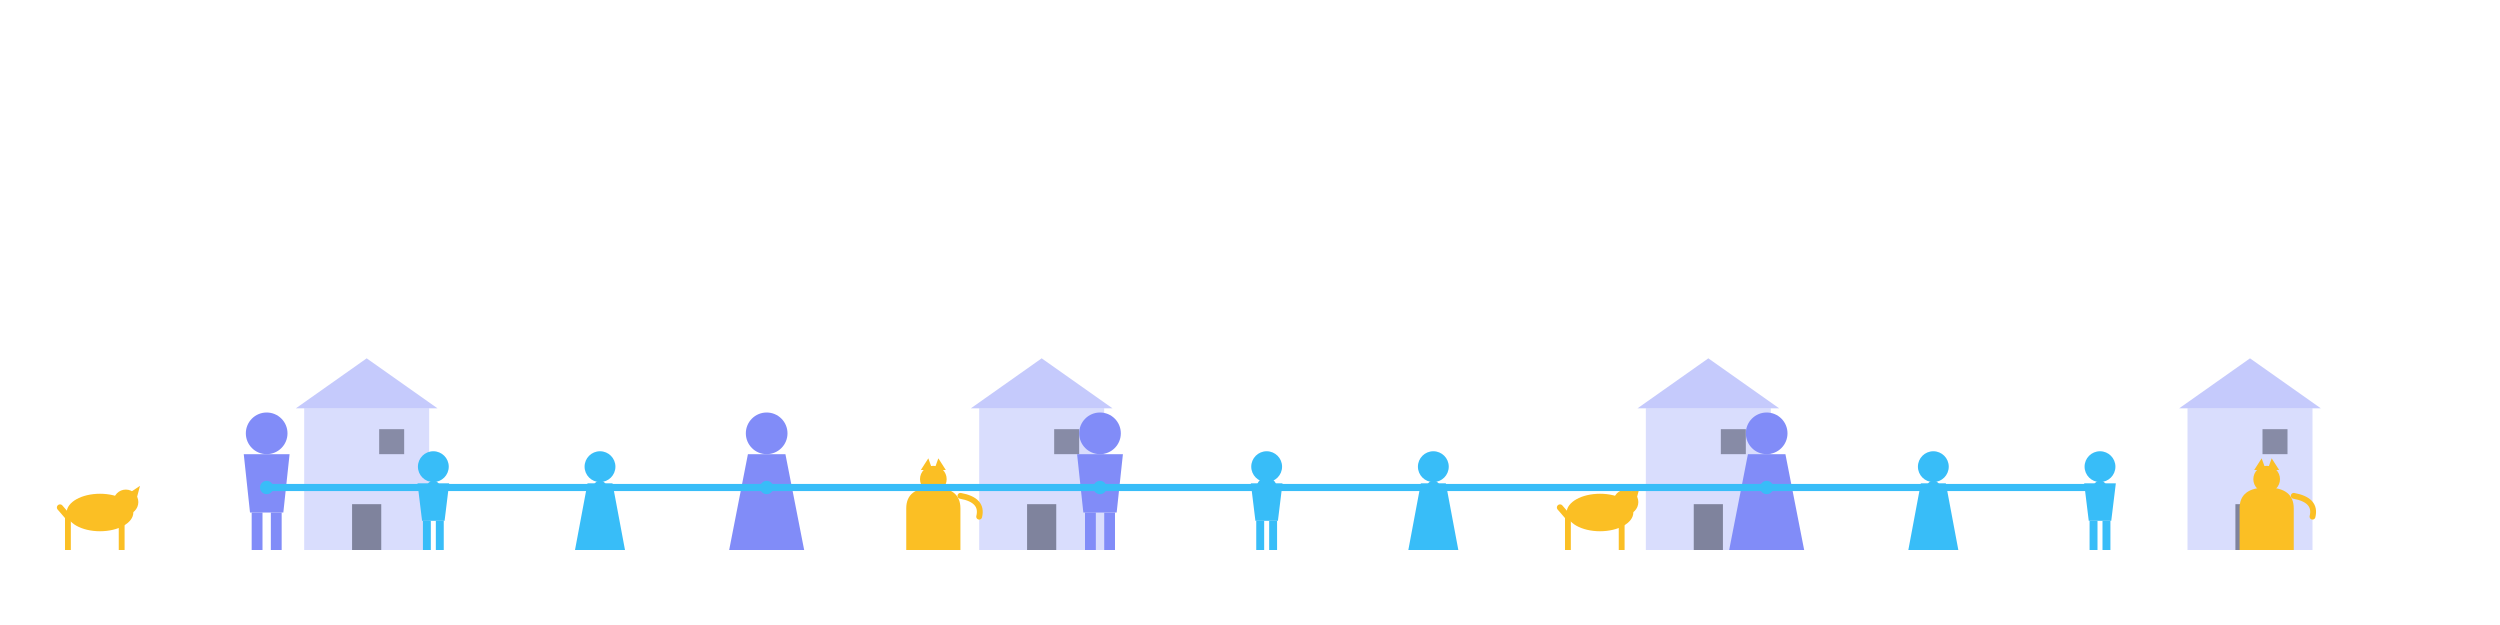
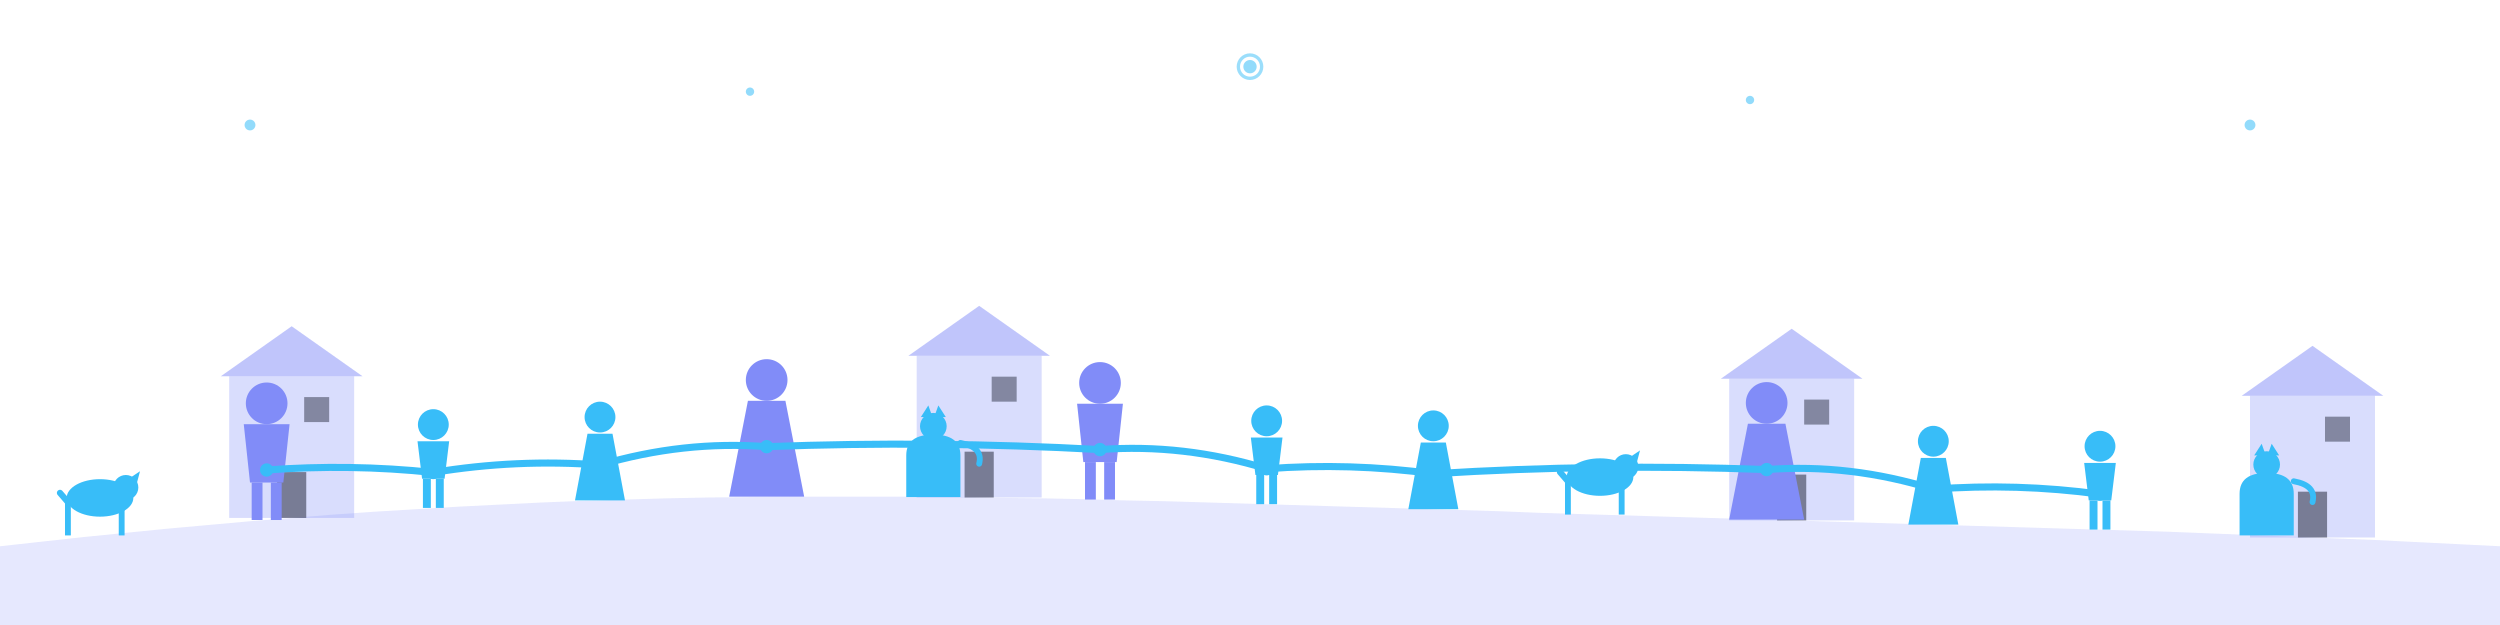
- <svg xmlns="http://www.w3.org/2000/svg" viewBox="0 0 600 150" role="img" aria-label="A blended family across several homes, the sons and daughters holding hands with cats and dogs, the held-hand motif grown outward">
-   <rect x="73.0" y="98.0" width="30" height="34" fill="#818cf8" opacity="0.30" />
-   <path d="M71.0 98.0 L88.0 86.0 L105.0 98.0 Z" fill="#818cf8" opacity="0.46" />
-   <rect x="84.5" y="121.0" width="7" height="11" fill="#020617" opacity="0.42" />
-   <rect x="91.0" y="103.0" width="6" height="6" fill="#020617" opacity="0.38" />
-   <rect x="235.0" y="98.0" width="30" height="34" fill="#818cf8" opacity="0.30" />
-   <path d="M233.0 98.0 L250.0 86.0 L267.0 98.0 Z" fill="#818cf8" opacity="0.46" />
-   <rect x="246.5" y="121.0" width="7" height="11" fill="#020617" opacity="0.42" />
-   <rect x="253.0" y="103.0" width="6" height="6" fill="#020617" opacity="0.38" />
-   <rect x="395.0" y="98.0" width="30" height="34" fill="#818cf8" opacity="0.30" />
-   <path d="M393.0 98.0 L410.0 86.0 L427.0 98.0 Z" fill="#818cf8" opacity="0.46" />
-   <rect x="406.5" y="121.0" width="7" height="11" fill="#020617" opacity="0.42" />
-   <rect x="413.0" y="103.0" width="6" height="6" fill="#020617" opacity="0.38" />
-   <rect x="525.0" y="98.0" width="30" height="34" fill="#818cf8" opacity="0.30" />
-   <path d="M523.0 98.0 L540.0 86.0 L557.0 98.0 Z" fill="#818cf8" opacity="0.46" />
-   <rect x="536.5" y="121.0" width="7" height="11" fill="#020617" opacity="0.42" />
-   <rect x="543.0" y="103.0" width="6" height="6" fill="#020617" opacity="0.38" />
-   <ellipse cx="24.0" cy="123.0" rx="8" ry="4.5" fill="#fbbf24" />
-   <circle cx="30.2" cy="120.5" r="3" fill="#fbbf24" />
-   <path d="M31.5 118.0 L33.6 116.6 L32.6 120.4 Z" fill="#fbbf24" />
-   <line x1="16.3" y1="123.0" x2="16.3" y2="132.0" stroke="#fbbf24" stroke-width="1.4" />
-   <line x1="29.2" y1="123.0" x2="29.2" y2="132.0" stroke="#fbbf24" stroke-width="1.4" />
-   <line x1="16.3" y1="124.0" x2="14.4" y2="121.8" stroke="#fbbf24" stroke-width="1.5" stroke-linecap="round" />
-   <circle cx="64.0" cy="104.0" r="5" fill="#818cf8" />
-   <path d="M58.5 109.0 L69.5 109.0 L68.0 123.0 L60.0 123.0 Z" fill="#818cf8" />
-   <rect x="60.4" y="123.0" width="2.6" height="9" fill="#818cf8" />
-   <rect x="65.0" y="123.0" width="2.6" height="9" fill="#818cf8" />
-   <circle cx="104.0" cy="112.0" r="3.7" fill="#38bdf8" />
-   <path d="M100.2 116.0 L107.8 116.0 L106.7 125.0 L101.3 125.0 Z" fill="#38bdf8" />
-   <rect x="101.5" y="125.0" width="1.9" height="7" fill="#38bdf8" />
-   <rect x="104.6" y="125.0" width="1.9" height="7" fill="#38bdf8" />
-   <circle cx="144.0" cy="112.0" r="3.7" fill="#38bdf8" />
-   <path d="M141.0 116.0 L147.0 116.0 L150.0 132.0 L138.0 132.0 Z" fill="#38bdf8" />
-   <circle cx="184.0" cy="104.0" r="5" fill="#818cf8" />
-   <path d="M179.5 109.0 L188.5 109.0 L193.0 132.0 L175.0 132.0 Z" fill="#818cf8" />
-   <path d="M217.5 132.0 L217.5 122.0 Q217.5 117.0 224.0 117.0 Q230.5 117.0 230.5 122.0 L230.5 132.0 Z" fill="#fbbf24" />
-   <circle cx="224.0" cy="115.0" r="3.2" fill="#fbbf24" />
-   <path d="M221.0 112.8 L222.8 110.0 L223.8 112.8 Z" fill="#fbbf24" />
-   <path d="M227.0 112.8 L225.2 110.0 L224.2 112.8 Z" fill="#fbbf24" />
-   <path d="M230.5 119.0 Q236.0 120.0 235.0 124.0" fill="none" stroke="#fbbf24" stroke-width="1.4" stroke-linecap="round" />
-   <circle cx="264.0" cy="104.0" r="5" fill="#818cf8" />
-   <path d="M258.5 109.0 L269.5 109.0 L268.0 123.0 L260.0 123.0 Z" fill="#818cf8" />
-   <rect x="260.4" y="123.0" width="2.6" height="9" fill="#818cf8" />
-   <rect x="265.0" y="123.0" width="2.6" height="9" fill="#818cf8" />
-   <circle cx="304.0" cy="112.0" r="3.7" fill="#38bdf8" />
-   <path d="M300.2 116.0 L307.8 116.0 L306.7 125.0 L301.3 125.0 Z" fill="#38bdf8" />
-   <rect x="301.5" y="125.0" width="1.9" height="7" fill="#38bdf8" />
-   <rect x="304.6" y="125.0" width="1.9" height="7" fill="#38bdf8" />
-   <circle cx="344.0" cy="112.0" r="3.7" fill="#38bdf8" />
-   <path d="M341.0 116.0 L347.0 116.0 L350.0 132.0 L338.0 132.0 Z" fill="#38bdf8" />
-   <ellipse cx="384.0" cy="123.0" rx="8" ry="4.5" fill="#fbbf24" />
-   <circle cx="390.2" cy="120.5" r="3" fill="#fbbf24" />
-   <path d="M391.5 118.0 L393.6 116.6 L392.6 120.4 Z" fill="#fbbf24" />
-   <line x1="376.3" y1="123.0" x2="376.3" y2="132.0" stroke="#fbbf24" stroke-width="1.4" />
-   <line x1="389.2" y1="123.0" x2="389.2" y2="132.0" stroke="#fbbf24" stroke-width="1.4" />
-   <line x1="376.3" y1="124.0" x2="374.4" y2="121.8" stroke="#fbbf24" stroke-width="1.5" stroke-linecap="round" />
-   <circle cx="424.0" cy="104.0" r="5" fill="#818cf8" />
-   <path d="M419.5 109.0 L428.5 109.0 L433.0 132.0 L415.0 132.0 Z" fill="#818cf8" />
-   <circle cx="464.0" cy="112.0" r="3.7" fill="#38bdf8" />
-   <path d="M461.0 116.0 L467.0 116.0 L470.0 132.0 L458.0 132.0 Z" fill="#38bdf8" />
-   <circle cx="504.0" cy="112.0" r="3.7" fill="#38bdf8" />
-   <path d="M500.2 116.0 L507.8 116.0 L506.7 125.0 L501.3 125.0 Z" fill="#38bdf8" />
-   <rect x="501.5" y="125.0" width="1.9" height="7" fill="#38bdf8" />
-   <rect x="504.6" y="125.0" width="1.9" height="7" fill="#38bdf8" />
-   <path d="M537.5 132.0 L537.5 122.0 Q537.5 117.0 544.0 117.0 Q550.5 117.0 550.5 122.0 L550.5 132.0 Z" fill="#fbbf24" />
-   <circle cx="544.0" cy="115.0" r="3.2" fill="#fbbf24" />
-   <path d="M541.0 112.8 L542.8 110.0 L543.8 112.8 Z" fill="#fbbf24" />
-   <path d="M547.0 112.8 L545.2 110.0 L544.2 112.8 Z" fill="#fbbf24" />
-   <path d="M550.5 119.0 Q556.0 120.0 555.0 124.0" fill="none" stroke="#fbbf24" stroke-width="1.4" stroke-linecap="round" />
-   <line x1="64.0" y1="117.0" x2="504.0" y2="117.0" stroke="#38bdf8" stroke-width="1.7" stroke-linecap="round" />
-   <circle cx="64.0" cy="117.0" r="1.6" fill="#38bdf8" />
-   <circle cx="104.0" cy="117.0" r="1.6" fill="#38bdf8" />
-   <circle cx="144.0" cy="117.0" r="1.6" fill="#38bdf8" />
-   <circle cx="184.0" cy="117.0" r="1.6" fill="#38bdf8" />
-   <circle cx="264.0" cy="117.0" r="1.6" fill="#38bdf8" />
-   <circle cx="304.0" cy="117.0" r="1.6" fill="#38bdf8" />
-   <circle cx="344.0" cy="117.0" r="1.6" fill="#38bdf8" />
-   <circle cx="424.0" cy="117.0" r="1.6" fill="#38bdf8" />
-   <circle cx="464.0" cy="117.0" r="1.6" fill="#38bdf8" />
-   <circle cx="504.0" cy="117.0" r="1.6" fill="#38bdf8" />
-   <circle cx="304.0" cy="117.0" r="2.4" fill="#38bdf8" />
+ <svg xmlns="http://www.w3.org/2000/svg" viewBox="0 0 600 150" role="img" aria-label="A blended family across several homes on a rolling hill, the sons and daughters holding hands with the dogs and cats, the held-hand motif grown outward under quiet stars">
+   <path d="M0 150 L0.0 131.1 L10.0 130.0 L20.0 128.9 L30.0 127.9 L40.0 126.9 L50.0 126.0 L60.0 125.1 L70.0 124.3 L80.0 123.5 L90.0 122.8 L100.0 122.2 L110.0 121.6 L120.0 121.1 L130.0 120.6 L140.0 120.2 L150.0 119.9 L160.0 119.6 L170.0 119.4 L180.0 119.3 L190.0 119.2 L200.0 119.2 L210.0 119.2 L220.0 119.2 L230.0 119.3 L240.0 119.5 L250.0 119.6 L260.0 119.8 L270.0 120.1 L280.0 120.3 L290.0 120.6 L300.0 120.9 L310.0 121.2 L320.0 121.5 L330.0 121.8 L340.0 122.1 L350.0 122.4 L360.0 122.7 L370.0 123.1 L380.0 123.4 L390.0 123.7 L400.0 124.0 L410.0 124.3 L420.0 124.6 L430.0 124.9 L440.0 125.2 L450.0 125.5 L460.0 125.8 L470.0 126.1 L480.0 126.4 L490.0 126.7 L500.0 127.0 L510.0 127.3 L520.0 127.6 L530.0 128.0 L540.0 128.4 L550.0 128.8 L560.0 129.2 L570.0 129.6 L580.0 130.1 L590.0 130.6 L600.0 131.1 L600 150 Z" fill="#818cf8" opacity="0.20" />
+   <rect x="55.0" y="90.3" width="30" height="34" fill="#818cf8" opacity="0.30" />
+   <path d="M53.0 90.3 L70.0 78.3 L87.0 90.3 Z" fill="#818cf8" opacity="0.50" />
+   <rect x="66.5" y="113.3" width="7" height="11" fill="#020617" opacity="0.45" />
+   <rect x="73.0" y="95.3" width="6" height="6" fill="#020617" opacity="0.40" />
+   <rect x="220.0" y="85.4" width="30" height="34" fill="#818cf8" opacity="0.30" />
+   <path d="M218.0 85.4 L235.0 73.4 L252.0 85.4 Z" fill="#818cf8" opacity="0.50" />
+   <rect x="231.5" y="108.4" width="7" height="11" fill="#020617" opacity="0.45" />
+   <rect x="238.0" y="90.4" width="6" height="6" fill="#020617" opacity="0.40" />
+   <rect x="415.0" y="90.9" width="30" height="34" fill="#818cf8" opacity="0.30" />
+   <path d="M413.0 90.9 L430.0 78.9 L447.0 90.9 Z" fill="#818cf8" opacity="0.50" />
+   <rect x="426.5" y="113.9" width="7" height="11" fill="#020617" opacity="0.45" />
+   <rect x="433.0" y="95.9" width="6" height="6" fill="#020617" opacity="0.40" />
+   <rect x="540.0" y="95.0" width="30" height="34" fill="#818cf8" opacity="0.30" />
+   <path d="M538.0 95.0 L555.0 83.0 L572.0 95.0 Z" fill="#818cf8" opacity="0.50" />
+   <rect x="551.5" y="118.0" width="7" height="11" fill="#020617" opacity="0.45" />
+   <rect x="558.0" y="100.0" width="6" height="6" fill="#020617" opacity="0.40" />
+   <ellipse cx="24.0" cy="119.5" rx="8" ry="4.5" fill="#38bdf8" />
+   <circle cx="30.2" cy="117.0" r="3" fill="#38bdf8" />
+   <path d="M31.5 114.5 L33.6 113.1 L32.6 116.9 Z" fill="#38bdf8" />
+   <line x1="16.3" y1="119.5" x2="16.3" y2="128.5" stroke="#38bdf8" stroke-width="1.4" />
+   <line x1="29.2" y1="119.5" x2="29.2" y2="128.5" stroke="#38bdf8" stroke-width="1.4" />
+   <line x1="16.3" y1="120.5" x2="14.4" y2="118.3" stroke="#38bdf8" stroke-width="1.5" stroke-linecap="round" />
+   <circle cx="64.0" cy="96.8" r="5" fill="#818cf8" />
+   <path d="M58.5 101.8 L69.5 101.8 L68.0 115.8 L60.0 115.8 Z" fill="#818cf8" />
+   <rect x="60.4" y="115.8" width="2.6" height="9" fill="#818cf8" />
+   <rect x="65.0" y="115.8" width="2.6" height="9" fill="#818cf8" />
+   <circle cx="104.0" cy="101.9" r="3.7" fill="#38bdf8" />
+   <path d="M100.2 105.9 L107.8 105.9 L106.7 114.9 L101.3 114.9 Z" fill="#38bdf8" />
+   <rect x="101.5" y="114.9" width="1.9" height="7" fill="#38bdf8" />
+   <rect x="104.6" y="114.9" width="1.9" height="7" fill="#38bdf8" />
+   <circle cx="144.0" cy="100.1" r="3.7" fill="#38bdf8" />
+   <path d="M141.0 104.1 L147.0 104.1 L150.0 120.1 L138.0 120.1 Z" fill="#38bdf8" />
+   <circle cx="184.0" cy="91.2" r="5" fill="#818cf8" />
+   <path d="M179.5 96.2 L188.5 96.2 L193.0 119.2 L175.0 119.2 Z" fill="#818cf8" />
+   <path d="M217.5 119.3 L217.5 109.3 Q217.5 104.3 224.0 104.3 Q230.5 104.3 230.5 109.3 L230.5 119.3 Z" fill="#38bdf8" />
+   <circle cx="224.0" cy="102.3" r="3.2" fill="#38bdf8" />
+   <path d="M221.0 100.1 L222.8 97.3 L223.8 100.1 Z" fill="#38bdf8" />
+   <path d="M227.0 100.1 L225.2 97.3 L224.2 100.1 Z" fill="#38bdf8" />
+   <path d="M230.5 106.3 Q236.0 107.3 235.0 111.3" fill="none" stroke="#38bdf8" stroke-width="1.4" stroke-linecap="round" />
+   <circle cx="264.0" cy="91.9" r="5" fill="#818cf8" />
+   <path d="M258.5 96.9 L269.5 96.9 L268.0 110.9 L260.0 110.9 Z" fill="#818cf8" />
+   <rect x="260.4" y="110.9" width="2.6" height="9" fill="#818cf8" />
+   <rect x="265.0" y="110.9" width="2.6" height="9" fill="#818cf8" />
+   <circle cx="304.0" cy="101.0" r="3.7" fill="#38bdf8" />
+   <path d="M300.2 105.0 L307.8 105.0 L306.7 114.0 L301.3 114.0 Z" fill="#38bdf8" />
+   <rect x="301.5" y="114.0" width="1.9" height="7" fill="#38bdf8" />
+   <rect x="304.6" y="114.0" width="1.9" height="7" fill="#38bdf8" />
+   <circle cx="344.0" cy="102.2" r="3.7" fill="#38bdf8" />
+   <path d="M341.0 106.2 L347.0 106.2 L350.0 122.2 L338.0 122.2 Z" fill="#38bdf8" />
+   <ellipse cx="384.0" cy="114.5" rx="8" ry="4.5" fill="#38bdf8" />
+   <circle cx="390.2" cy="112.0" r="3" fill="#38bdf8" />
+   <path d="M391.5 109.5 L393.6 108.1 L392.6 111.9 Z" fill="#38bdf8" />
+   <line x1="376.3" y1="114.5" x2="376.3" y2="123.5" stroke="#38bdf8" stroke-width="1.4" />
+   <line x1="389.2" y1="114.5" x2="389.2" y2="123.5" stroke="#38bdf8" stroke-width="1.4" />
+   <line x1="376.3" y1="115.5" x2="374.4" y2="113.3" stroke="#38bdf8" stroke-width="1.5" stroke-linecap="round" />
+   <circle cx="424.0" cy="96.7" r="5" fill="#818cf8" />
+   <path d="M419.5 101.7 L428.5 101.7 L433.0 124.7 L415.0 124.7 Z" fill="#818cf8" />
+   <circle cx="464.0" cy="105.9" r="3.7" fill="#38bdf8" />
+   <path d="M461.0 109.9 L467.0 109.9 L470.0 125.9 L458.0 125.9 Z" fill="#38bdf8" />
+   <circle cx="504.0" cy="107.1" r="3.7" fill="#38bdf8" />
+   <path d="M500.2 111.1 L507.8 111.1 L506.7 120.1 L501.3 120.1 Z" fill="#38bdf8" />
+   <rect x="501.5" y="120.1" width="1.9" height="7" fill="#38bdf8" />
+   <rect x="504.6" y="120.1" width="1.9" height="7" fill="#38bdf8" />
+   <path d="M537.5 128.5 L537.5 118.5 Q537.5 113.5 544.0 113.5 Q550.5 113.5 550.5 118.5 L550.5 128.5 Z" fill="#38bdf8" />
+   <circle cx="544.0" cy="111.5" r="3.2" fill="#38bdf8" />
+   <path d="M541.0 109.3 L542.8 106.5 L543.8 109.3 Z" fill="#38bdf8" />
+   <path d="M547.0 109.3 L545.2 106.5 L544.2 109.3 Z" fill="#38bdf8" />
+   <path d="M550.5 115.5 Q556.0 116.5 555.0 120.5" fill="none" stroke="#38bdf8" stroke-width="1.4" stroke-linecap="round" />
+   <path d="M64.0 112.8 Q84.0 111.3 104.0 113.4" fill="none" stroke="#38bdf8" stroke-width="1.7" stroke-linecap="round" />
+   <path d="M104.0 113.4 Q124.0 110.1 144.0 111.6" fill="none" stroke="#38bdf8" stroke-width="1.7" stroke-linecap="round" />
+   <path d="M144.0 111.6 Q164.0 105.7 184.0 107.2" fill="none" stroke="#38bdf8" stroke-width="1.7" stroke-linecap="round" />
+   <path d="M184.0 107.2 Q224.0 105.7 264.0 107.9" fill="none" stroke="#38bdf8" stroke-width="1.7" stroke-linecap="round" />
+   <path d="M264.0 107.9 Q284.0 106.4 304.0 112.5" fill="none" stroke="#38bdf8" stroke-width="1.7" stroke-linecap="round" />
+   <path d="M304.0 112.5 Q324.0 111.0 344.0 113.7" fill="none" stroke="#38bdf8" stroke-width="1.7" stroke-linecap="round" />
+   <path d="M344.0 113.7 Q384.0 111.2 424.0 112.7" fill="none" stroke="#38bdf8" stroke-width="1.7" stroke-linecap="round" />
+   <path d="M424.0 112.7 Q444.0 111.2 464.0 117.4" fill="none" stroke="#38bdf8" stroke-width="1.7" stroke-linecap="round" />
+   <path d="M464.0 117.4 Q484.0 115.9 504.0 118.6" fill="none" stroke="#38bdf8" stroke-width="1.7" stroke-linecap="round" />
+   <circle cx="64.0" cy="112.8" r="1.6" fill="#38bdf8" />
+   <circle cx="104.0" cy="113.4" r="1.6" fill="#38bdf8" />
+   <circle cx="144.0" cy="111.6" r="1.6" fill="#38bdf8" />
+   <circle cx="184.0" cy="107.2" r="1.6" fill="#38bdf8" />
+   <circle cx="264.0" cy="107.9" r="1.6" fill="#38bdf8" />
+   <circle cx="304.0" cy="112.5" r="1.6" fill="#38bdf8" />
+   <circle cx="344.0" cy="113.7" r="1.6" fill="#38bdf8" />
+   <circle cx="424.0" cy="112.7" r="1.6" fill="#38bdf8" />
+   <circle cx="464.0" cy="117.4" r="1.6" fill="#38bdf8" />
+   <circle cx="504.0" cy="118.6" r="1.6" fill="#38bdf8" />
+   <circle cx="304.0" cy="109.0" r="2.6" fill="#38bdf8" />
+   <circle cx="60.0" cy="30.0" r="1.3" fill="#38bdf8" opacity="0.55" />
+   <circle cx="180.0" cy="22.0" r="1.0" fill="#38bdf8" opacity="0.55" />
+   <circle cx="300.0" cy="16.0" r="1.6" fill="#38bdf8" opacity="0.55" />
+   <circle cx="420.0" cy="24.0" r="1.0" fill="#38bdf8" opacity="0.55" />
+   <circle cx="540.0" cy="30.0" r="1.3" fill="#38bdf8" opacity="0.55" />
+   <circle cx="300" cy="16" r="2.8" fill="none" stroke="#38bdf8" stroke-width="0.8" opacity="0.5" />
</svg>
